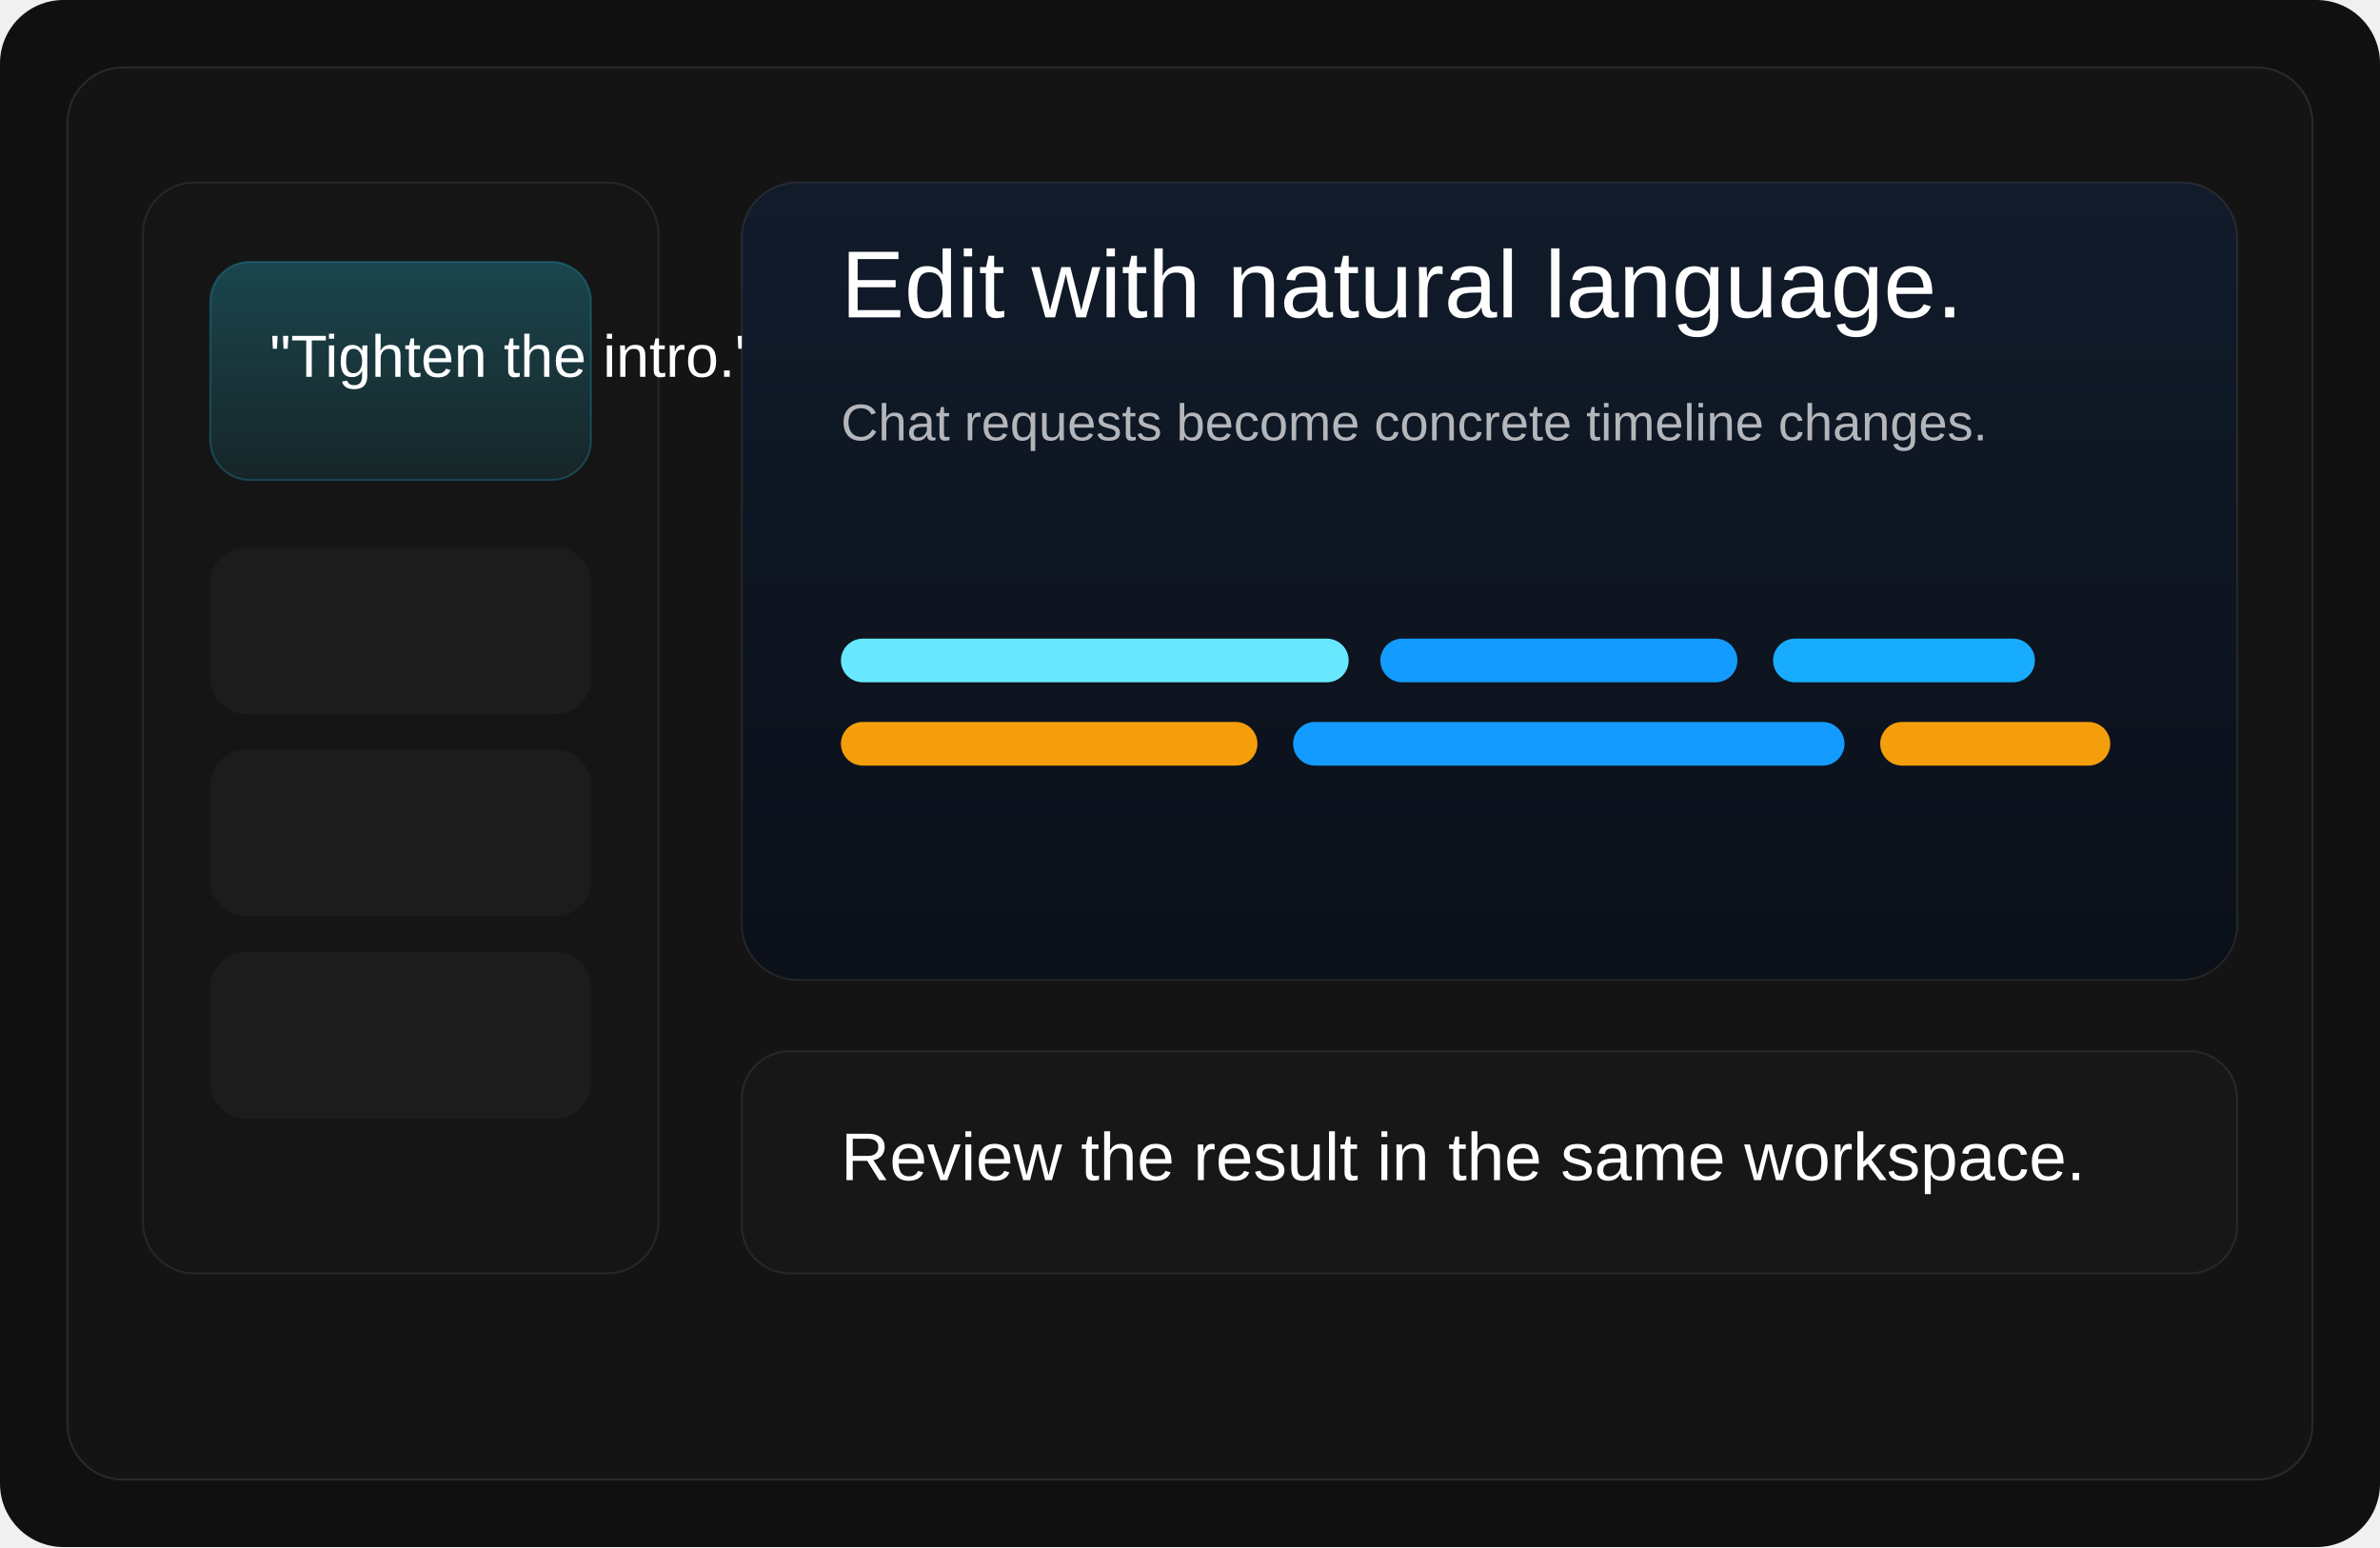
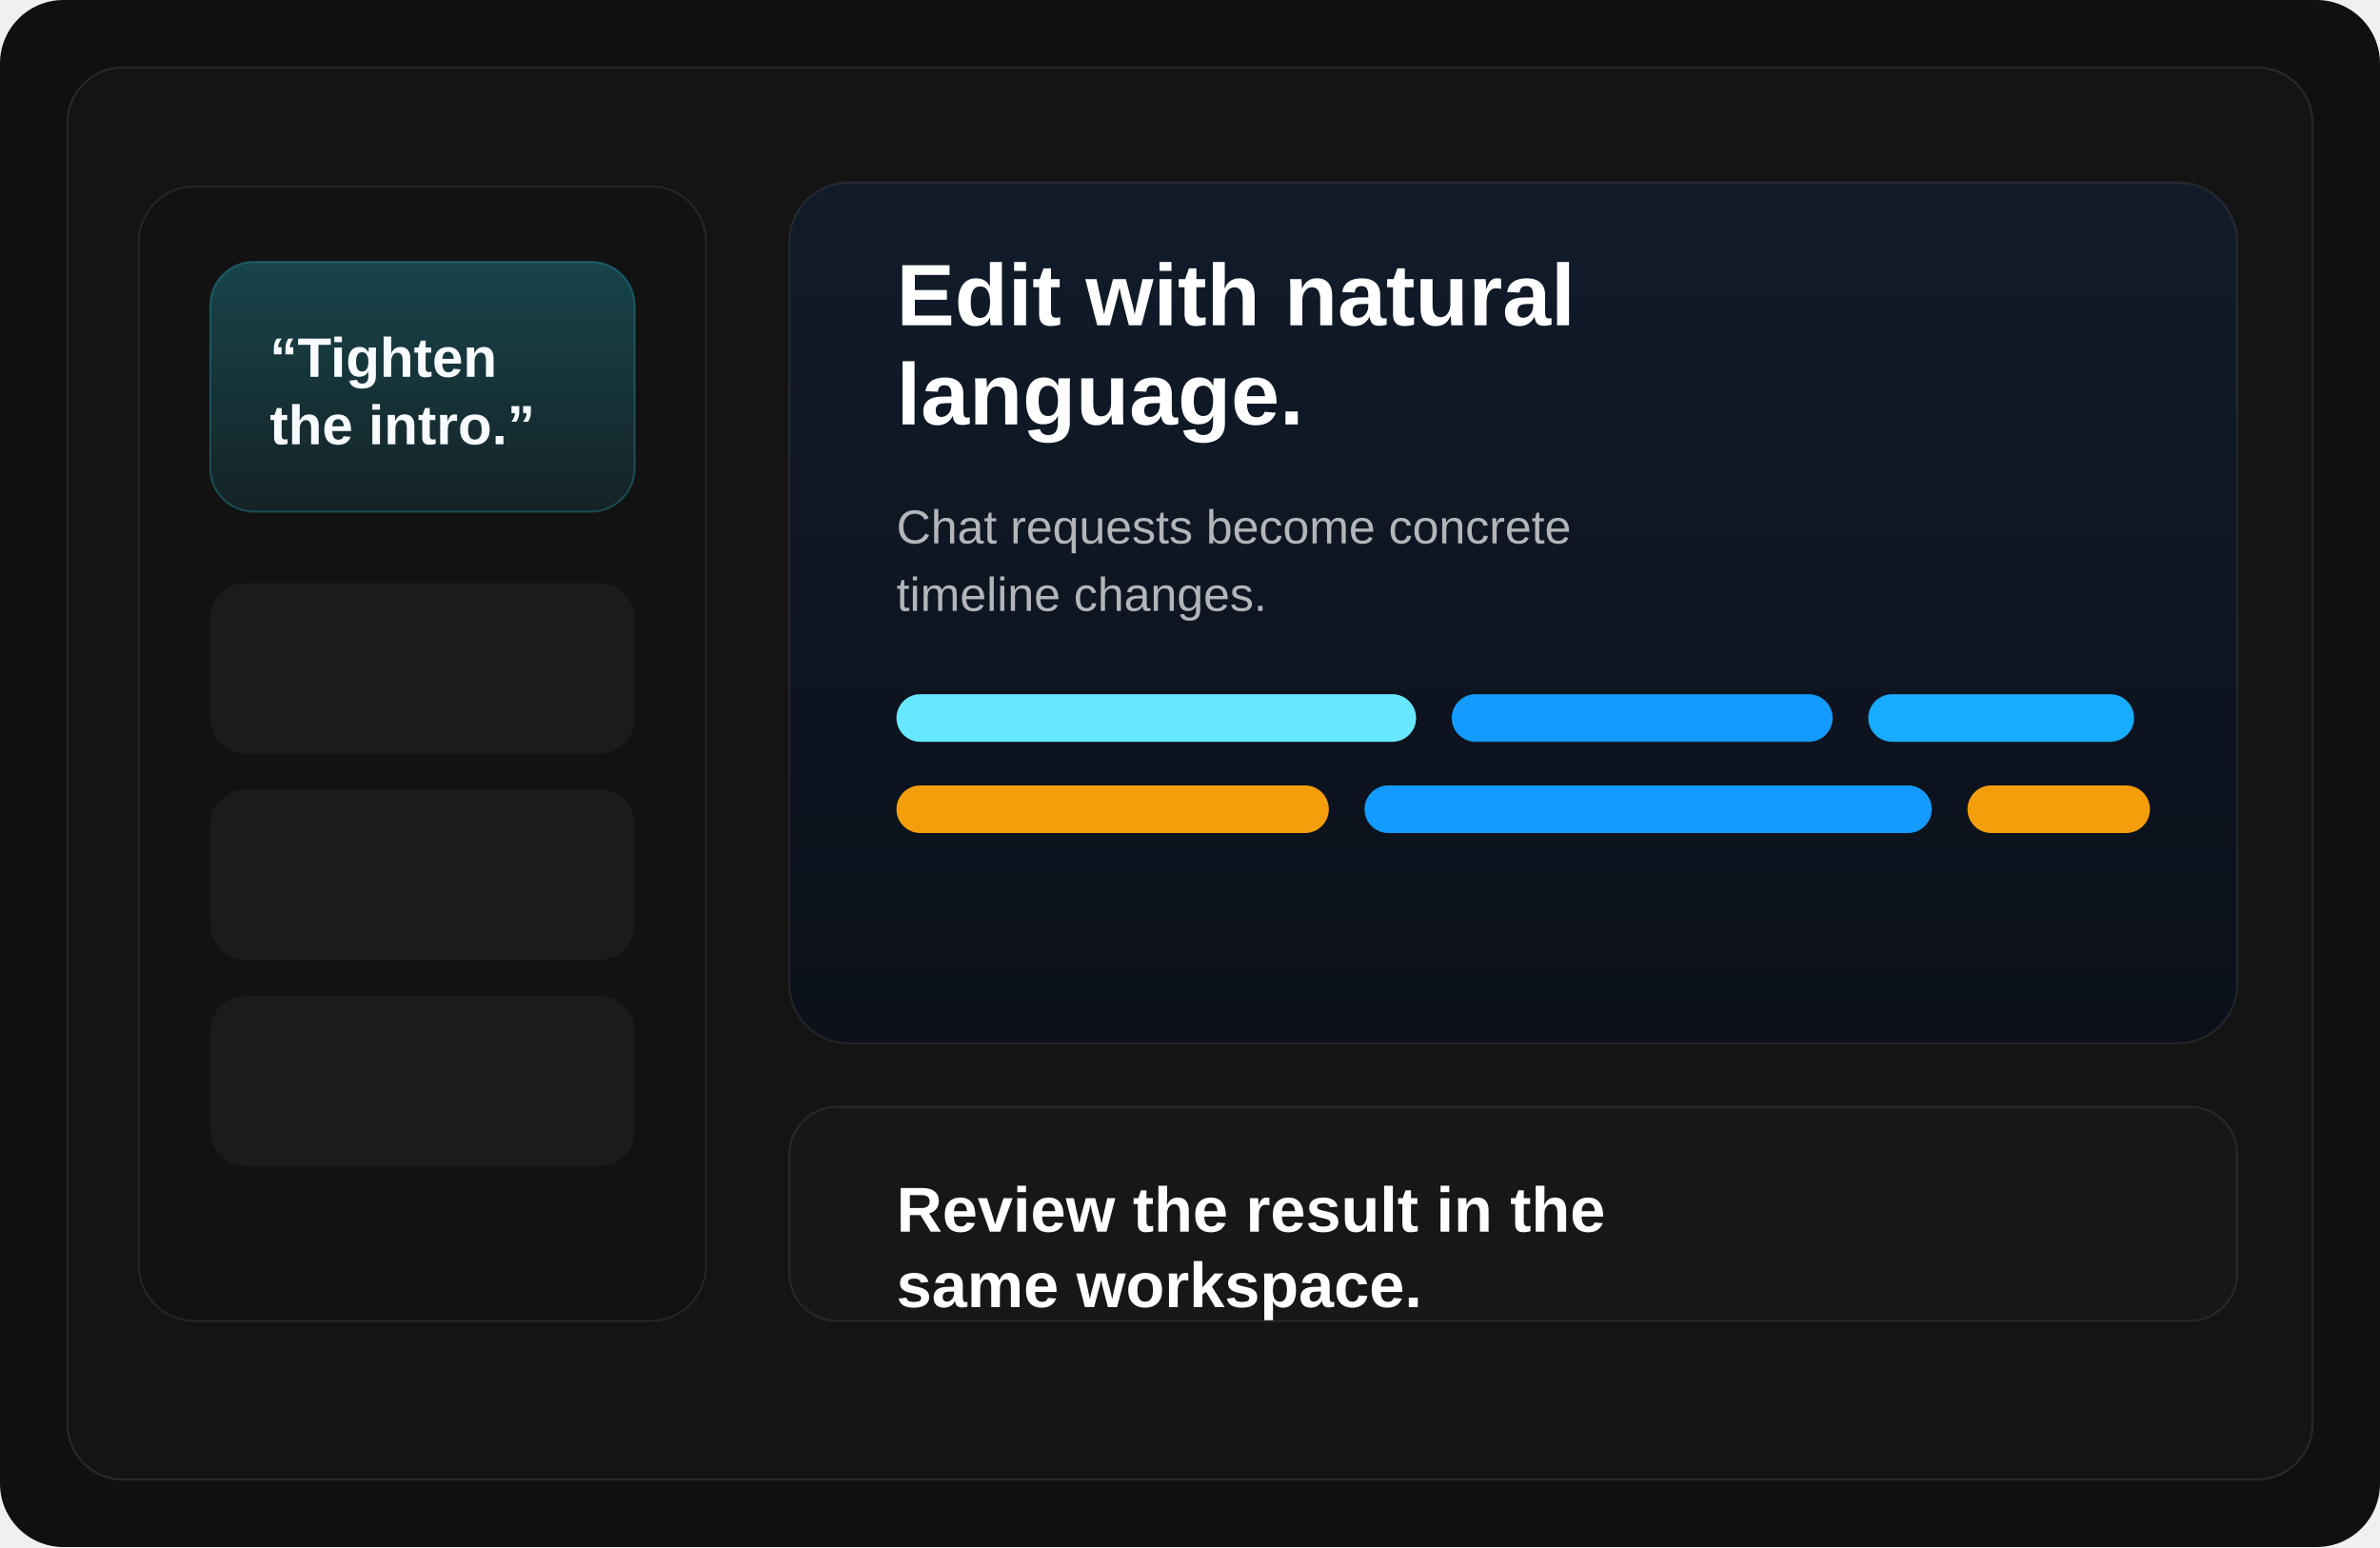
<svg xmlns="http://www.w3.org/2000/svg" width="1200" height="780" viewBox="0 0 1200 780" fill="none">
  <rect width="1200" height="780" rx="32" fill="#101010" />
-   <rect x="34" y="34" width="1132" height="712" rx="28" fill="#141414" stroke="rgba(255,255,255,0.1)" />
-   <rect x="72" y="92" width="260" height="550" rx="26" fill="#151515" stroke="rgba(255,255,255,0.08)" />
-   <rect x="106" y="132" width="192" height="110" rx="20" fill="url(#cmd)" stroke="rgba(33,212,255,0.22)" />
-   <text x="136" y="190" fill="white" font-family="Arial, sans-serif" font-size="30">"Tighten the intro."</text>
-   <rect x="106" y="276" width="192" height="84" rx="18" fill="#1C1C1C" />
-   <rect x="106" y="378" width="192" height="84" rx="18" fill="#1C1C1C" />
-   <rect x="106" y="480" width="192" height="84" rx="18" fill="#1C1C1C" />
-   <rect x="374" y="92" width="754" height="402" rx="28" fill="url(#panel)" stroke="rgba(255,255,255,0.08)" />
-   <text x="424" y="160" fill="white" font-family="Arial, sans-serif" font-size="48">Edit with natural language.</text>
-   <text x="424" y="222" fill="rgba(255,255,255,0.68)" font-family="Arial, sans-serif" font-size="26">Chat requests become concrete timeline changes.</text>
-   <rect x="424" y="322" width="256" height="22" rx="11" fill="#67E8FF" />
-   <rect x="696" y="322" width="180" height="22" rx="11" fill="#149BFF" />
-   <rect x="894" y="322" width="132" height="22" rx="11" fill="#18ACFF" />
-   <rect x="424" y="364" width="210" height="22" rx="11" fill="#F59E0B" />
-   <rect x="652" y="364" width="278" height="22" rx="11" fill="#149BFF" />
-   <rect x="948" y="364" width="116" height="22" rx="11" fill="#F59E0B" />
-   <rect x="374" y="530" width="754" height="112" rx="24" fill="#171717" stroke="rgba(255,255,255,0.08)" />
-   <text x="424" y="595" fill="white" font-family="Arial, sans-serif" font-size="34">Review the result in the same workspace.</text>
+   <rect x="34" y="34" width="1132" height="712" rx="28" fill="#141414" stroke="#FFFFFF" stroke-opacity="0.1" />
+   <rect x="70" y="94" width="286" height="572" rx="28" fill="#121212" stroke="#FFFFFF" stroke-opacity="0.08" />
+   <rect x="106" y="132" width="214" height="126" rx="22" fill="url(#cmd)" stroke="#2AE0FF" stroke-opacity="0.24" />
+   <text fill="#F8FBFF" font-family="Arial, sans-serif" font-size="28" font-weight="700">
+     <tspan x="136" y="190">“Tighten</tspan>
+     <tspan x="136" y="224">the intro.”</tspan>
+   </text>
+   <rect x="106" y="294" width="214" height="86" rx="18" fill="#1B1B1B" />
+   <rect x="106" y="398" width="214" height="86" rx="18" fill="#1B1B1B" />
+   <rect x="106" y="502" width="214" height="86" rx="18" fill="#1B1B1B" />
+   <rect x="398" y="92" width="730" height="434" rx="30" fill="url(#panel)" stroke="#FFFFFF" stroke-opacity="0.08" />
+   <text fill="#FFFFFF" font-family="Arial, sans-serif" font-size="44" font-weight="700">
+     <tspan x="452" y="164">Edit with natural</tspan>
+     <tspan x="452" y="214">language.</tspan>
+   </text>
+   <text fill="#FFFFFF" fill-opacity="0.68" font-family="Arial, sans-serif" font-size="24">
+     <tspan x="452" y="274">Chat requests become concrete</tspan>
+     <tspan x="452" y="308">timeline changes.</tspan>
+   </text>
+   <rect x="452" y="350" width="262" height="24" rx="12" fill="#67E8FF" />
+   <rect x="732" y="350" width="192" height="24" rx="12" fill="#149BFF" />
+   <rect x="942" y="350" width="134" height="24" rx="12" fill="#18ACFF" />
+   <rect x="452" y="396" width="218" height="24" rx="12" fill="#F59E0B" />
+   <rect x="688" y="396" width="286" height="24" rx="12" fill="#149BFF" />
+   <rect x="992" y="396" width="92" height="24" rx="12" fill="#F59E0B" />
+   <rect x="398" y="558" width="730" height="108" rx="24" fill="#171717" stroke="#FFFFFF" stroke-opacity="0.08" />
+   <text fill="#FFFFFF" font-family="Arial, sans-serif" font-size="32" font-weight="700">
+     <tspan x="452" y="621">Review the result in the</tspan>
+     <tspan x="452" y="659">same workspace.</tspan>
+   </text>
  <defs>
-     <linearGradient id="cmd" x1="202" y1="132" x2="202" y2="242" gradientUnits="userSpaceOnUse">
+     <linearGradient id="cmd" x1="213" y1="132" x2="213" y2="258" gradientUnits="userSpaceOnUse">
      <stop stop-color="#2AE0FF" stop-opacity="0.24" />
      <stop offset="1" stop-color="#2AE0FF" stop-opacity="0.08" />
    </linearGradient>
-     <linearGradient id="panel" x1="751" y1="92" x2="751" y2="494" gradientUnits="userSpaceOnUse">
+     <linearGradient id="panel" x1="763" y1="92" x2="763" y2="526" gradientUnits="userSpaceOnUse">
      <stop stop-color="#111B2A" />
      <stop offset="1" stop-color="#0B1019" />
    </linearGradient>
  </defs>
</svg>
